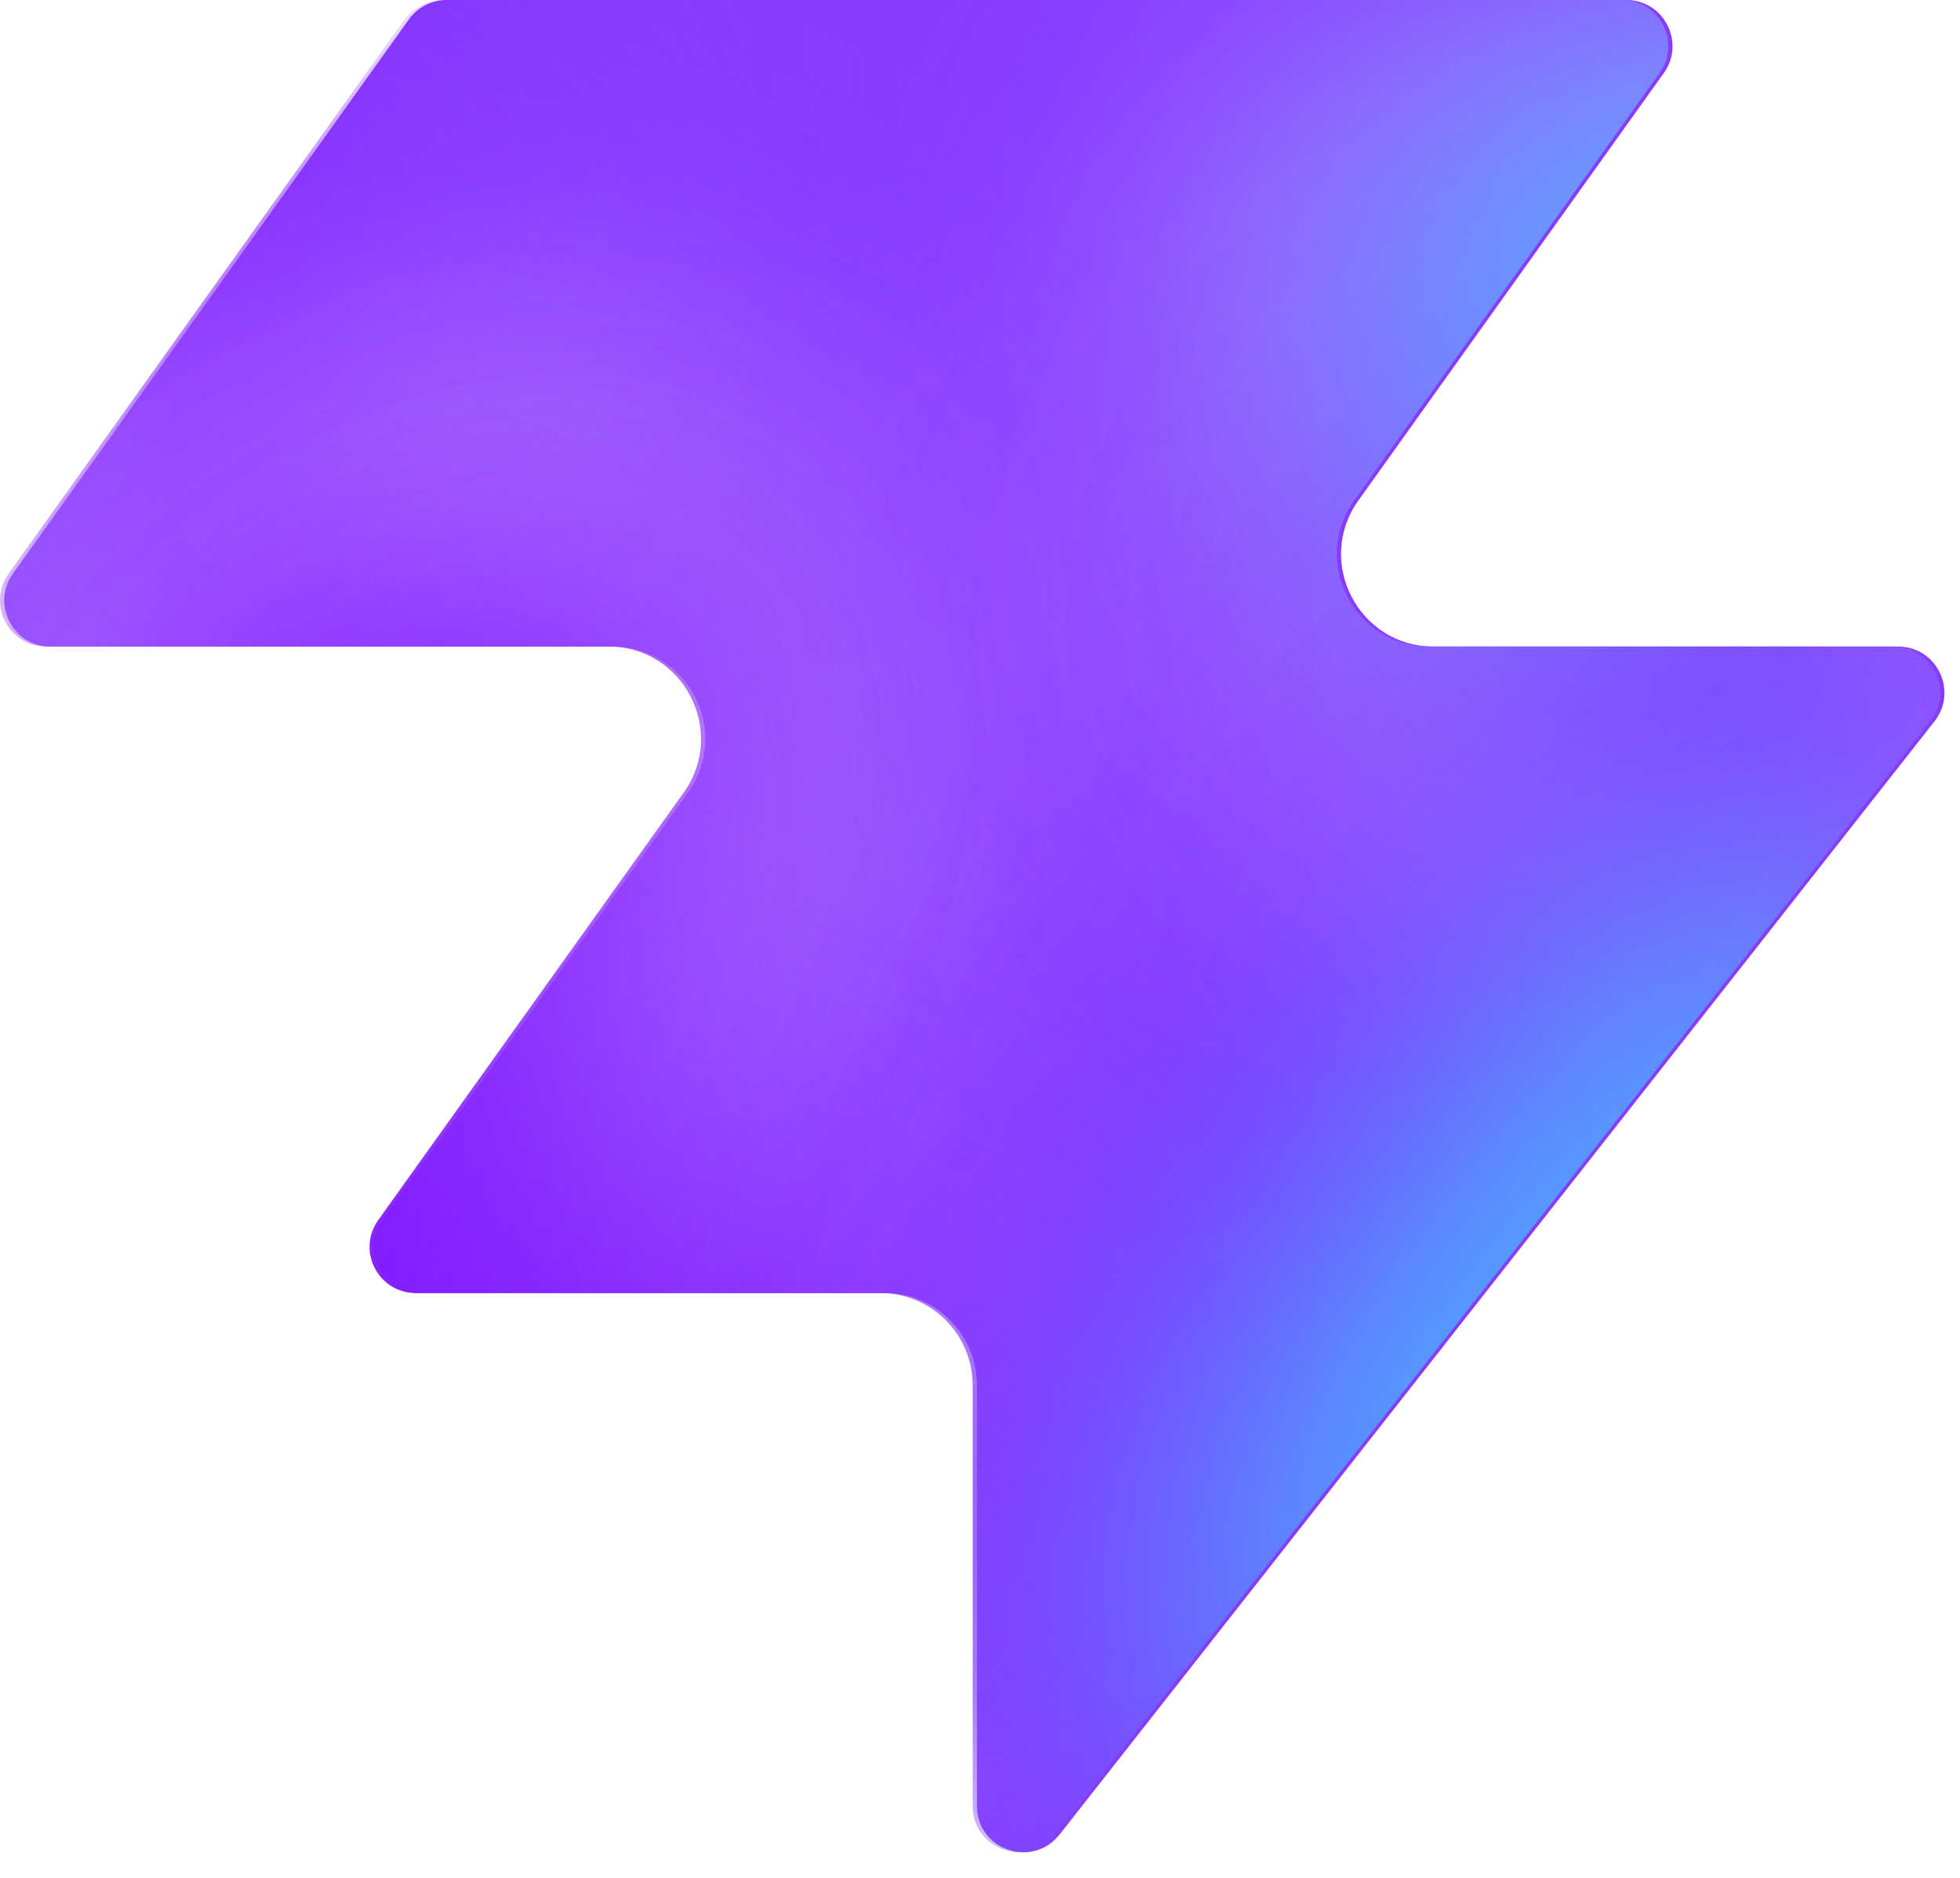
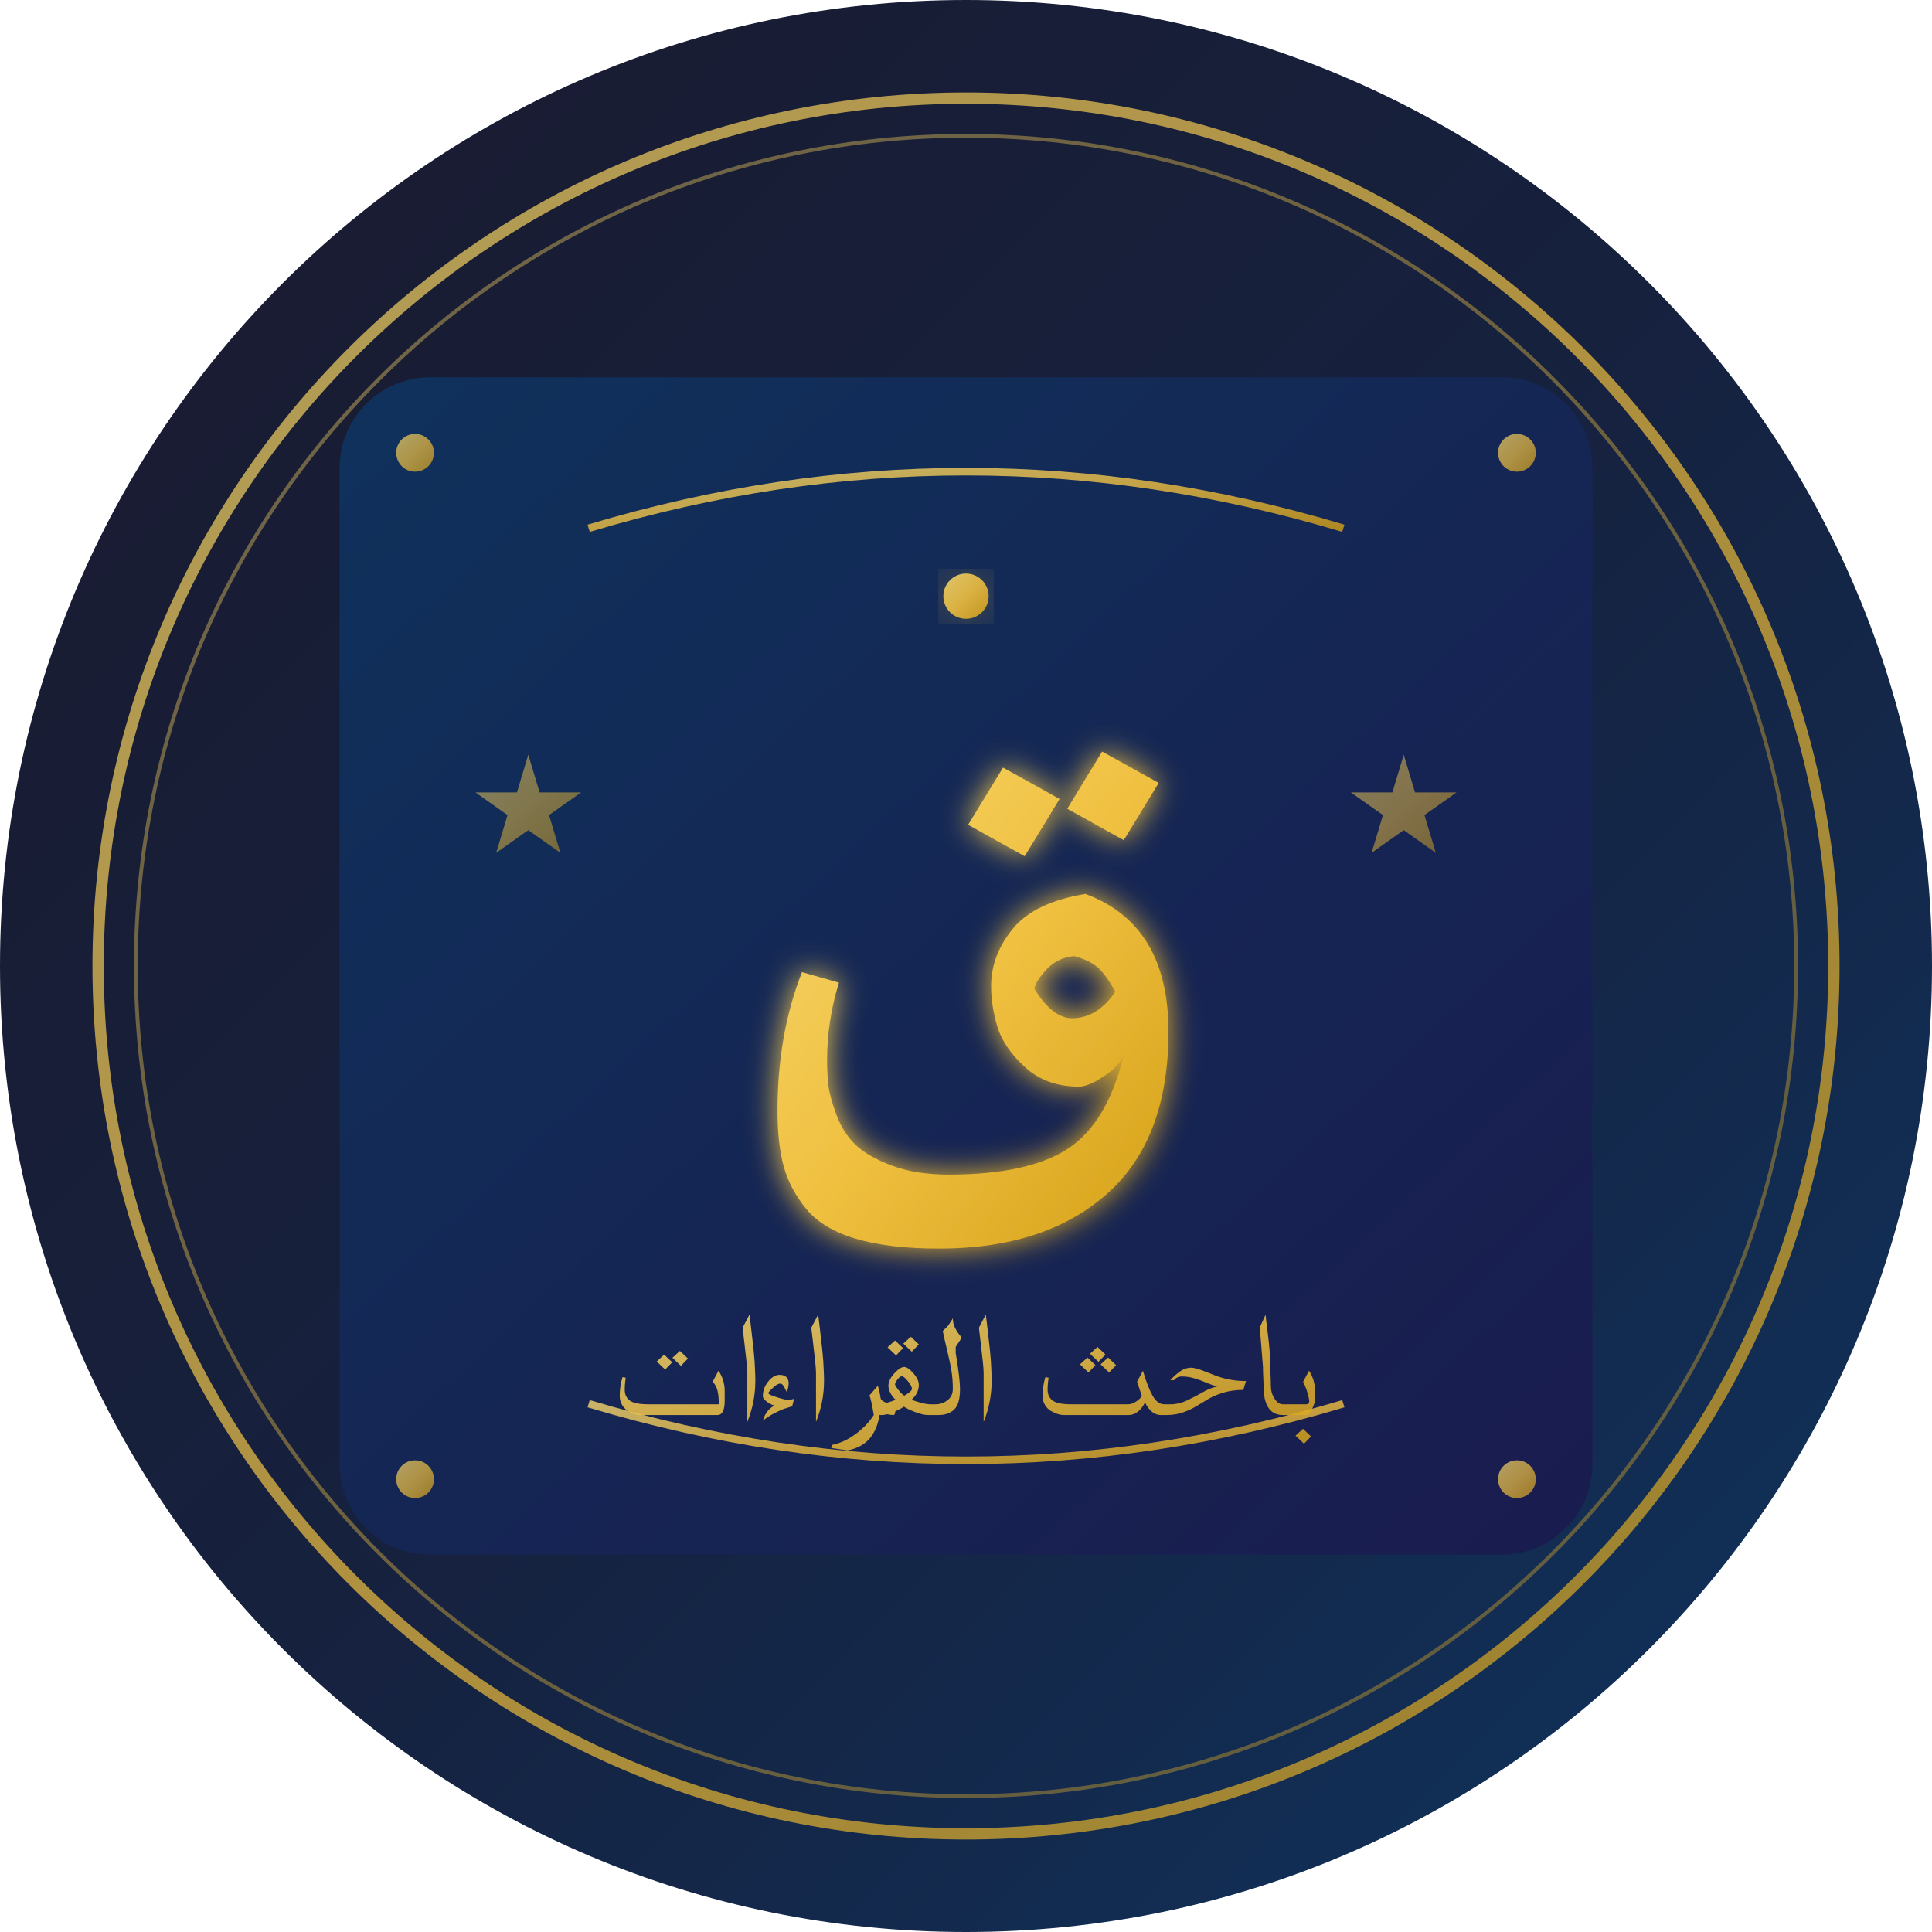
- <svg xmlns="http://www.w3.org/2000/svg" width="48" height="46" fill="none" viewBox="0 0 48 46">
-   <path fill="#863bff" d="M25.946 44.938c-.664.845-2.021.375-2.021-.698V33.937a2.26 2.26 0 0 0-2.262-2.262H10.287c-.92 0-1.456-1.04-.92-1.788l7.48-10.471c1.07-1.497 0-3.578-1.842-3.578H1.237c-.92 0-1.456-1.04-.92-1.788L10.013.474c.214-.297.556-.474.92-.474h28.894c.92 0 1.456 1.04.92 1.788l-7.48 10.471c-1.07 1.498 0 3.579 1.842 3.579h11.377c.943 0 1.473 1.088.89 1.83L25.947 44.94z" style="fill:#863bff;fill:color(display-p3 .525 .23 1);fill-opacity:1" />
-   <mask id="a" width="48" height="46" x="0" y="0" maskUnits="userSpaceOnUse" style="mask-type:alpha">
-     <path fill="#000" d="M25.842 44.938c-.664.844-2.021.375-2.021-.698V33.937a2.26 2.26 0 0 0-2.262-2.262H10.183c-.92 0-1.456-1.04-.92-1.788l7.48-10.471c1.07-1.498 0-3.579-1.842-3.579H1.133c-.92 0-1.456-1.04-.92-1.787L9.91.473c.214-.297.556-.474.92-.474h28.894c.92 0 1.456 1.04.92 1.788l-7.48 10.471c-1.07 1.498 0 3.578 1.842 3.578h11.377c.943 0 1.473 1.088.89 1.832L25.843 44.94z" style="fill:#000;fill-opacity:1" />
-   </mask>
-   <g mask="url(#a)">
-     <g filter="url(#b)">
-       <ellipse cx="5.508" cy="14.704" fill="#ede6ff" rx="5.508" ry="14.704" style="fill:#ede6ff;fill:color(display-p3 .927 .903 1);fill-opacity:1" transform="matrix(.00324 1 1 -.00324 -4.47 31.516)" />
-     </g>
-     <g filter="url(#c)">
-       <ellipse cx="10.399" cy="29.851" fill="#ede6ff" rx="10.399" ry="29.851" style="fill:#ede6ff;fill:color(display-p3 .927 .903 1);fill-opacity:1" transform="matrix(.00324 1 1 -.00324 -39.328 7.883)" />
-     </g>
-     <g filter="url(#d)">
-       <ellipse cx="5.508" cy="30.487" fill="#7e14ff" rx="5.508" ry="30.487" style="fill:#7e14ff;fill:color(display-p3 .492 .077 1);fill-opacity:1" transform="rotate(89.814 -25.913 -14.639)scale(1 -1)" />
-     </g>
-     <g filter="url(#e)">
-       <ellipse cx="5.508" cy="30.599" fill="#7e14ff" rx="5.508" ry="30.599" style="fill:#7e14ff;fill:color(display-p3 .492 .077 1);fill-opacity:1" transform="rotate(89.814 -32.644 -3.334)scale(1 -1)" />
-     </g>
-     <g filter="url(#f)">
-       <ellipse cx="5.508" cy="30.599" fill="#7e14ff" rx="5.508" ry="30.599" style="fill:#7e14ff;fill:color(display-p3 .492 .077 1);fill-opacity:1" transform="matrix(.00324 1 1 -.00324 -34.34 30.47)" />
-     </g>
-     <g filter="url(#g)">
-       <ellipse cx="14.072" cy="22.078" fill="#ede6ff" rx="14.072" ry="22.078" style="fill:#ede6ff;fill:color(display-p3 .927 .903 1);fill-opacity:1" transform="rotate(93.35 24.506 48.493)scale(-1 1)" />
-     </g>
-     <g filter="url(#h)">
-       <ellipse cx="3.47" cy="21.501" fill="#7e14ff" rx="3.47" ry="21.501" style="fill:#7e14ff;fill:color(display-p3 .492 .077 1);fill-opacity:1" transform="rotate(89.009 28.708 47.59)scale(-1 1)" />
-     </g>
-     <g filter="url(#i)">
-       <ellipse cx="3.47" cy="21.501" fill="#7e14ff" rx="3.47" ry="21.501" style="fill:#7e14ff;fill:color(display-p3 .492 .077 1);fill-opacity:1" transform="rotate(89.009 28.708 47.59)scale(-1 1)" />
-     </g>
-     <g filter="url(#j)">
-       <ellipse cx=".387" cy="8.972" fill="#7e14ff" rx="4.407" ry="29.108" style="fill:#7e14ff;fill:color(display-p3 .492 .077 1);fill-opacity:1" transform="rotate(39.51 .387 8.972)" />
-     </g>
-     <g filter="url(#k)">
-       <ellipse cx="47.523" cy="-6.092" fill="#7e14ff" rx="4.407" ry="29.108" style="fill:#7e14ff;fill:color(display-p3 .492 .077 1);fill-opacity:1" transform="rotate(37.892 47.523 -6.092)" />
-     </g>
-     <g filter="url(#l)">
-       <ellipse cx="41.412" cy="6.333" fill="#47bfff" rx="5.971" ry="9.665" style="fill:#47bfff;fill:color(display-p3 .28 .748 1);fill-opacity:1" transform="rotate(37.892 41.412 6.333)" />
-     </g>
-     <g filter="url(#m)">
-       <ellipse cx="-1.879" cy="38.332" fill="#7e14ff" rx="4.407" ry="29.108" style="fill:#7e14ff;fill:color(display-p3 .492 .077 1);fill-opacity:1" transform="rotate(37.892 -1.88 38.332)" />
-     </g>
-     <g filter="url(#n)">
-       <ellipse cx="-1.879" cy="38.332" fill="#7e14ff" rx="4.407" ry="29.108" style="fill:#7e14ff;fill:color(display-p3 .492 .077 1);fill-opacity:1" transform="rotate(37.892 -1.88 38.332)" />
-     </g>
-     <g filter="url(#o)">
-       <ellipse cx="35.651" cy="29.907" fill="#7e14ff" rx="4.407" ry="29.108" style="fill:#7e14ff;fill:color(display-p3 .492 .077 1);fill-opacity:1" transform="rotate(37.892 35.651 29.907)" />
-     </g>
-     <g filter="url(#p)">
-       <ellipse cx="38.418" cy="32.4" fill="#47bfff" rx="5.971" ry="15.297" style="fill:#47bfff;fill:color(display-p3 .28 .748 1);fill-opacity:1" transform="rotate(37.892 38.418 32.4)" />
-     </g>
-   </g>
+ <svg xmlns="http://www.w3.org/2000/svg" viewBox="0 0 512 512">
  <defs>
-     <filter id="b" width="60.045" height="41.654" x="-19.77" y="16.149" color-interpolation-filters="sRGB" filterUnits="userSpaceOnUse">
-       <feFlood flood-opacity="0" result="BackgroundImageFix" />
-       <feBlend in="SourceGraphic" in2="BackgroundImageFix" result="shape" />
-       <feGaussianBlur result="effect1_foregroundBlur_2002_17158" stdDeviation="7.659" />
+     <linearGradient id="bgGrad" x1="0%" y1="0%" x2="100%" y2="100%">
+       <stop offset="0%" style="stop-color:#1a1a2e;stop-opacity:1" />
+       <stop offset="50%" style="stop-color:#16213e;stop-opacity:1" />
+       <stop offset="100%" style="stop-color:#0f3460;stop-opacity:1" />
+     </linearGradient>
+     <linearGradient id="goldGrad" x1="0%" y1="0%" x2="100%" y2="100%">
+       <stop offset="0%" style="stop-color:#f5d76e;stop-opacity:1" />
+       <stop offset="50%" style="stop-color:#f0c040;stop-opacity:1" />
+       <stop offset="100%" style="stop-color:#d4a017;stop-opacity:1" />
+     </linearGradient>
+     <linearGradient id="innerGrad" x1="0%" y1="0%" x2="100%" y2="100%">
+       <stop offset="0%" style="stop-color:#0f3460;stop-opacity:1" />
+       <stop offset="100%" style="stop-color:#1a1a4e;stop-opacity:1" />
+     </linearGradient>
+     <filter id="glow">
+       <feGaussianBlur stdDeviation="4" result="coloredBlur" />
+       <feMerge>
+         <feMergeNode in="coloredBlur" />
+         <feMergeNode in="SourceGraphic" />
+       </feMerge>
    </filter>
-     <filter id="c" width="90.34" height="51.437" x="-54.613" y="-7.533" color-interpolation-filters="sRGB" filterUnits="userSpaceOnUse">
-       <feFlood flood-opacity="0" result="BackgroundImageFix" />
-       <feBlend in="SourceGraphic" in2="BackgroundImageFix" result="shape" />
-       <feGaussianBlur result="effect1_foregroundBlur_2002_17158" stdDeviation="7.659" />
-     </filter>
-     <filter id="d" width="79.355" height="29.4" x="-49.64" y="2.03" color-interpolation-filters="sRGB" filterUnits="userSpaceOnUse">
-       <feFlood flood-opacity="0" result="BackgroundImageFix" />
-       <feBlend in="SourceGraphic" in2="BackgroundImageFix" result="shape" />
-       <feGaussianBlur result="effect1_foregroundBlur_2002_17158" stdDeviation="4.596" />
-     </filter>
-     <filter id="e" width="79.579" height="29.4" x="-45.045" y="20.029" color-interpolation-filters="sRGB" filterUnits="userSpaceOnUse">
-       <feFlood flood-opacity="0" result="BackgroundImageFix" />
-       <feBlend in="SourceGraphic" in2="BackgroundImageFix" result="shape" />
-       <feGaussianBlur result="effect1_foregroundBlur_2002_17158" stdDeviation="4.596" />
-     </filter>
-     <filter id="f" width="79.579" height="29.4" x="-43.513" y="21.178" color-interpolation-filters="sRGB" filterUnits="userSpaceOnUse">
-       <feFlood flood-opacity="0" result="BackgroundImageFix" />
-       <feBlend in="SourceGraphic" in2="BackgroundImageFix" result="shape" />
-       <feGaussianBlur result="effect1_foregroundBlur_2002_17158" stdDeviation="4.596" />
-     </filter>
-     <filter id="g" width="74.749" height="58.852" x="15.756" y="-17.901" color-interpolation-filters="sRGB" filterUnits="userSpaceOnUse">
-       <feFlood flood-opacity="0" result="BackgroundImageFix" />
-       <feBlend in="SourceGraphic" in2="BackgroundImageFix" result="shape" />
-       <feGaussianBlur result="effect1_foregroundBlur_2002_17158" stdDeviation="7.659" />
-     </filter>
-     <filter id="h" width="61.377" height="25.362" x="23.548" y="2.284" color-interpolation-filters="sRGB" filterUnits="userSpaceOnUse">
-       <feFlood flood-opacity="0" result="BackgroundImageFix" />
-       <feBlend in="SourceGraphic" in2="BackgroundImageFix" result="shape" />
-       <feGaussianBlur result="effect1_foregroundBlur_2002_17158" stdDeviation="4.596" />
-     </filter>
-     <filter id="i" width="61.377" height="25.362" x="23.548" y="2.284" color-interpolation-filters="sRGB" filterUnits="userSpaceOnUse">
-       <feFlood flood-opacity="0" result="BackgroundImageFix" />
-       <feBlend in="SourceGraphic" in2="BackgroundImageFix" result="shape" />
-       <feGaussianBlur result="effect1_foregroundBlur_2002_17158" stdDeviation="4.596" />
-     </filter>
-     <filter id="j" width="56.045" height="63.649" x="-27.636" y="-22.853" color-interpolation-filters="sRGB" filterUnits="userSpaceOnUse">
-       <feFlood flood-opacity="0" result="BackgroundImageFix" />
-       <feBlend in="SourceGraphic" in2="BackgroundImageFix" result="shape" />
-       <feGaussianBlur result="effect1_foregroundBlur_2002_17158" stdDeviation="4.596" />
-     </filter>
-     <filter id="k" width="54.814" height="64.646" x="20.116" y="-38.415" color-interpolation-filters="sRGB" filterUnits="userSpaceOnUse">
-       <feFlood flood-opacity="0" result="BackgroundImageFix" />
-       <feBlend in="SourceGraphic" in2="BackgroundImageFix" result="shape" />
-       <feGaussianBlur result="effect1_foregroundBlur_2002_17158" stdDeviation="4.596" />
-     </filter>
-     <filter id="l" width="33.541" height="35.313" x="24.641" y="-11.323" color-interpolation-filters="sRGB" filterUnits="userSpaceOnUse">
-       <feFlood flood-opacity="0" result="BackgroundImageFix" />
-       <feBlend in="SourceGraphic" in2="BackgroundImageFix" result="shape" />
-       <feGaussianBlur result="effect1_foregroundBlur_2002_17158" stdDeviation="4.596" />
-     </filter>
-     <filter id="m" width="54.814" height="64.646" x="-29.286" y="6.009" color-interpolation-filters="sRGB" filterUnits="userSpaceOnUse">
-       <feFlood flood-opacity="0" result="BackgroundImageFix" />
-       <feBlend in="SourceGraphic" in2="BackgroundImageFix" result="shape" />
-       <feGaussianBlur result="effect1_foregroundBlur_2002_17158" stdDeviation="4.596" />
-     </filter>
-     <filter id="n" width="54.814" height="64.646" x="-29.286" y="6.009" color-interpolation-filters="sRGB" filterUnits="userSpaceOnUse">
-       <feFlood flood-opacity="0" result="BackgroundImageFix" />
-       <feBlend in="SourceGraphic" in2="BackgroundImageFix" result="shape" />
-       <feGaussianBlur result="effect1_foregroundBlur_2002_17158" stdDeviation="4.596" />
-     </filter>
-     <filter id="o" width="54.814" height="64.646" x="8.244" y="-2.416" color-interpolation-filters="sRGB" filterUnits="userSpaceOnUse">
-       <feFlood flood-opacity="0" result="BackgroundImageFix" />
-       <feBlend in="SourceGraphic" in2="BackgroundImageFix" result="shape" />
-       <feGaussianBlur result="effect1_foregroundBlur_2002_17158" stdDeviation="4.596" />
-     </filter>
-     <filter id="p" width="39.409" height="43.623" x="18.713" y="10.588" color-interpolation-filters="sRGB" filterUnits="userSpaceOnUse">
-       <feFlood flood-opacity="0" result="BackgroundImageFix" />
-       <feBlend in="SourceGraphic" in2="BackgroundImageFix" result="shape" />
-       <feGaussianBlur result="effect1_foregroundBlur_2002_17158" stdDeviation="4.596" />
+     <filter id="softglow">
+       <feGaussianBlur stdDeviation="8" result="coloredBlur" />
+       <feMerge>
+         <feMergeNode in="coloredBlur" />
+         <feMergeNode in="SourceGraphic" />
+       </feMerge>
    </filter>
  </defs>
+   <circle cx="256" cy="256" r="256" fill="url(#bgGrad)" />
+   <circle cx="256" cy="256" r="230" fill="none" stroke="url(#goldGrad)" stroke-width="3" opacity="0.7" />
+   <circle cx="256" cy="256" r="220" fill="none" stroke="url(#goldGrad)" stroke-width="1" opacity="0.4" />
+   <rect x="90" y="100" width="332" height="312" rx="24" ry="24" fill="url(#innerGrad)" opacity="0.9" />
+   <line x1="256" y1="108" x2="256" y2="404" stroke="url(#goldGrad)" stroke-width="2.5" opacity="0.6" />
+   <path d="M 156 140 Q 256 110 356 140" fill="none" stroke="url(#goldGrad)" stroke-width="2" opacity="0.8" />
+   <path d="M 156 372 Q 256 402 356 372" fill="none" stroke="url(#goldGrad)" stroke-width="2" opacity="0.8" />
+   <circle cx="110" cy="120" r="5" fill="url(#goldGrad)" opacity="0.7" />
+   <circle cx="402" cy="120" r="5" fill="url(#goldGrad)" opacity="0.7" />
+   <circle cx="110" cy="392" r="5" fill="url(#goldGrad)" opacity="0.7" />
+   <circle cx="402" cy="392" r="5" fill="url(#goldGrad)" opacity="0.7" />
+   <text x="256" y="295" font-family="'Amiri', 'Traditional Arabic', 'Scheherazade', serif" font-size="185" font-weight="bold" text-anchor="middle" fill="url(#goldGrad)" filter="url(#glow)">ق</text>
+   <circle cx="256" cy="158" r="6" fill="url(#goldGrad)" opacity="0.9" filter="url(#softglow)" />
+   <polygon points="140,200 146,220 168,220 151,232 157,252 140,240 123,252 129,232 112,220 134,220" fill="url(#goldGrad)" opacity="0.5" transform="scale(0.5) translate(140,200)" />
+   <polygon points="372,200 378,220 400,220 383,232 389,252 372,240 355,252 361,232 344,220 366,220" fill="url(#goldGrad)" opacity="0.5" transform="scale(0.5) translate(372,200)" />
+   <text x="256" y="375" font-family="'Amiri', 'Traditional Arabic', serif" font-size="38" text-anchor="middle" fill="url(#goldGrad)" opacity="0.85">باحث القراءات</text>
</svg>
